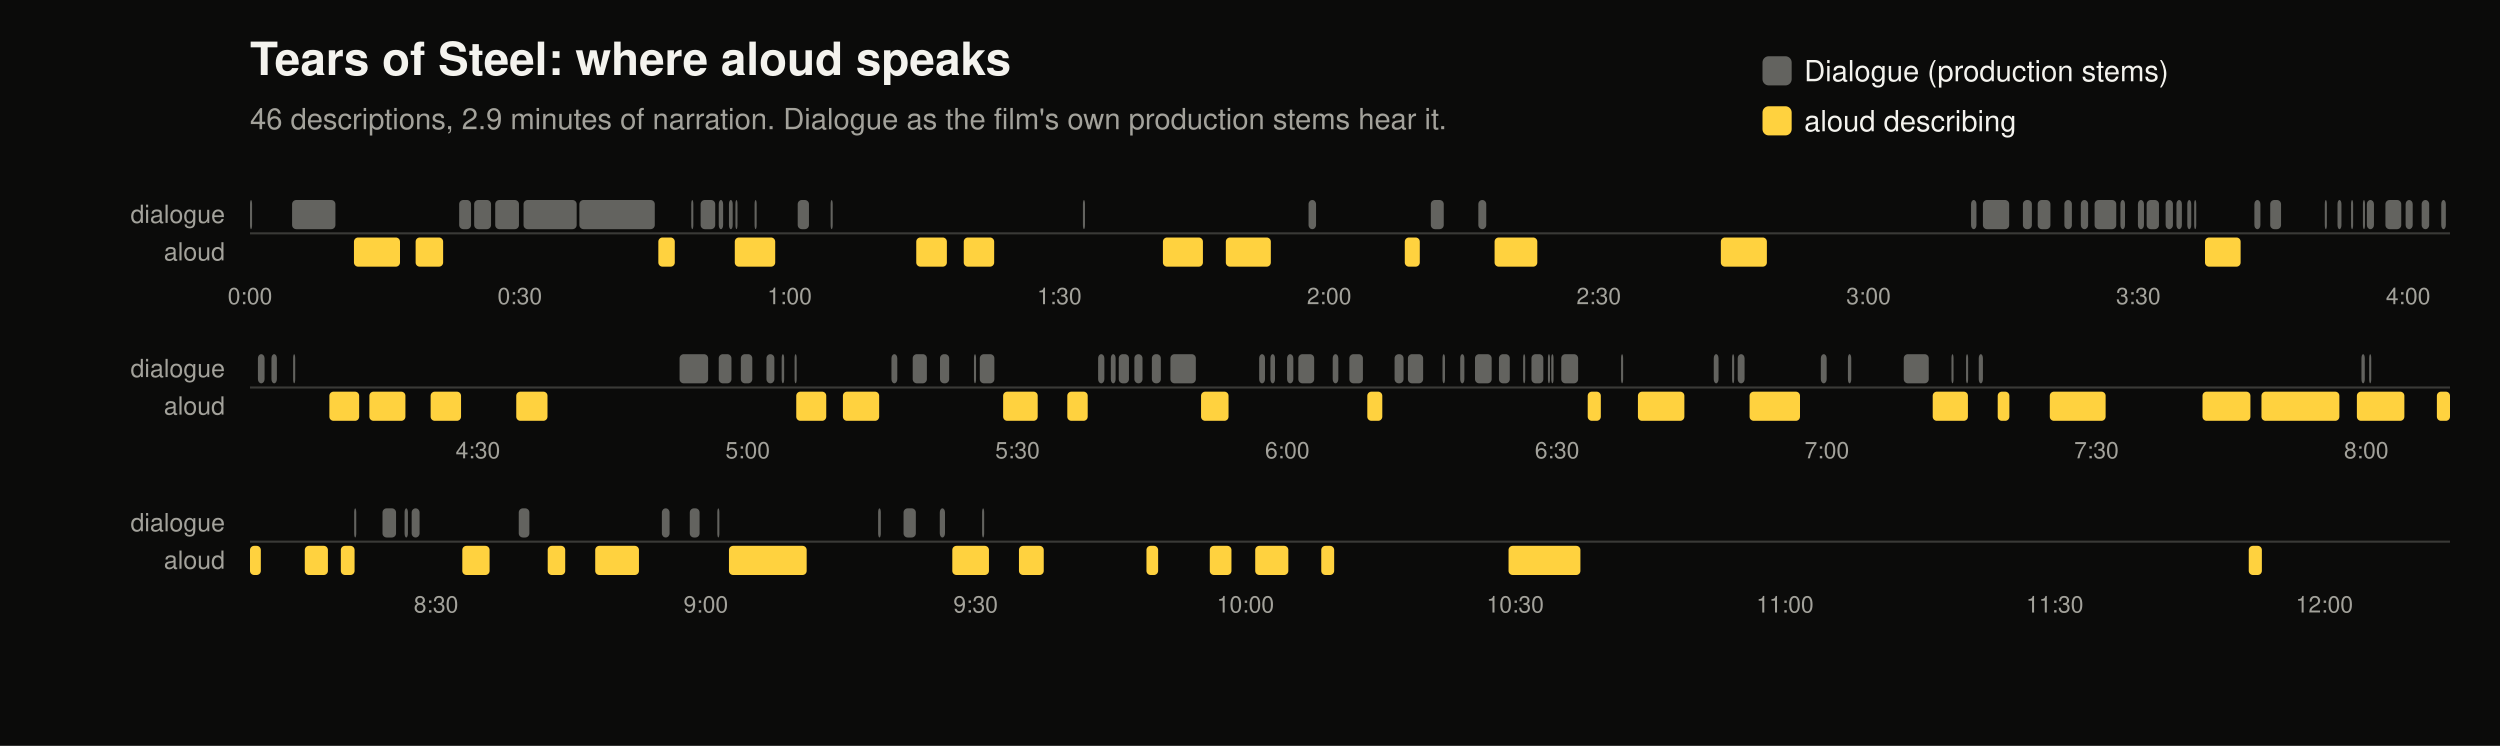
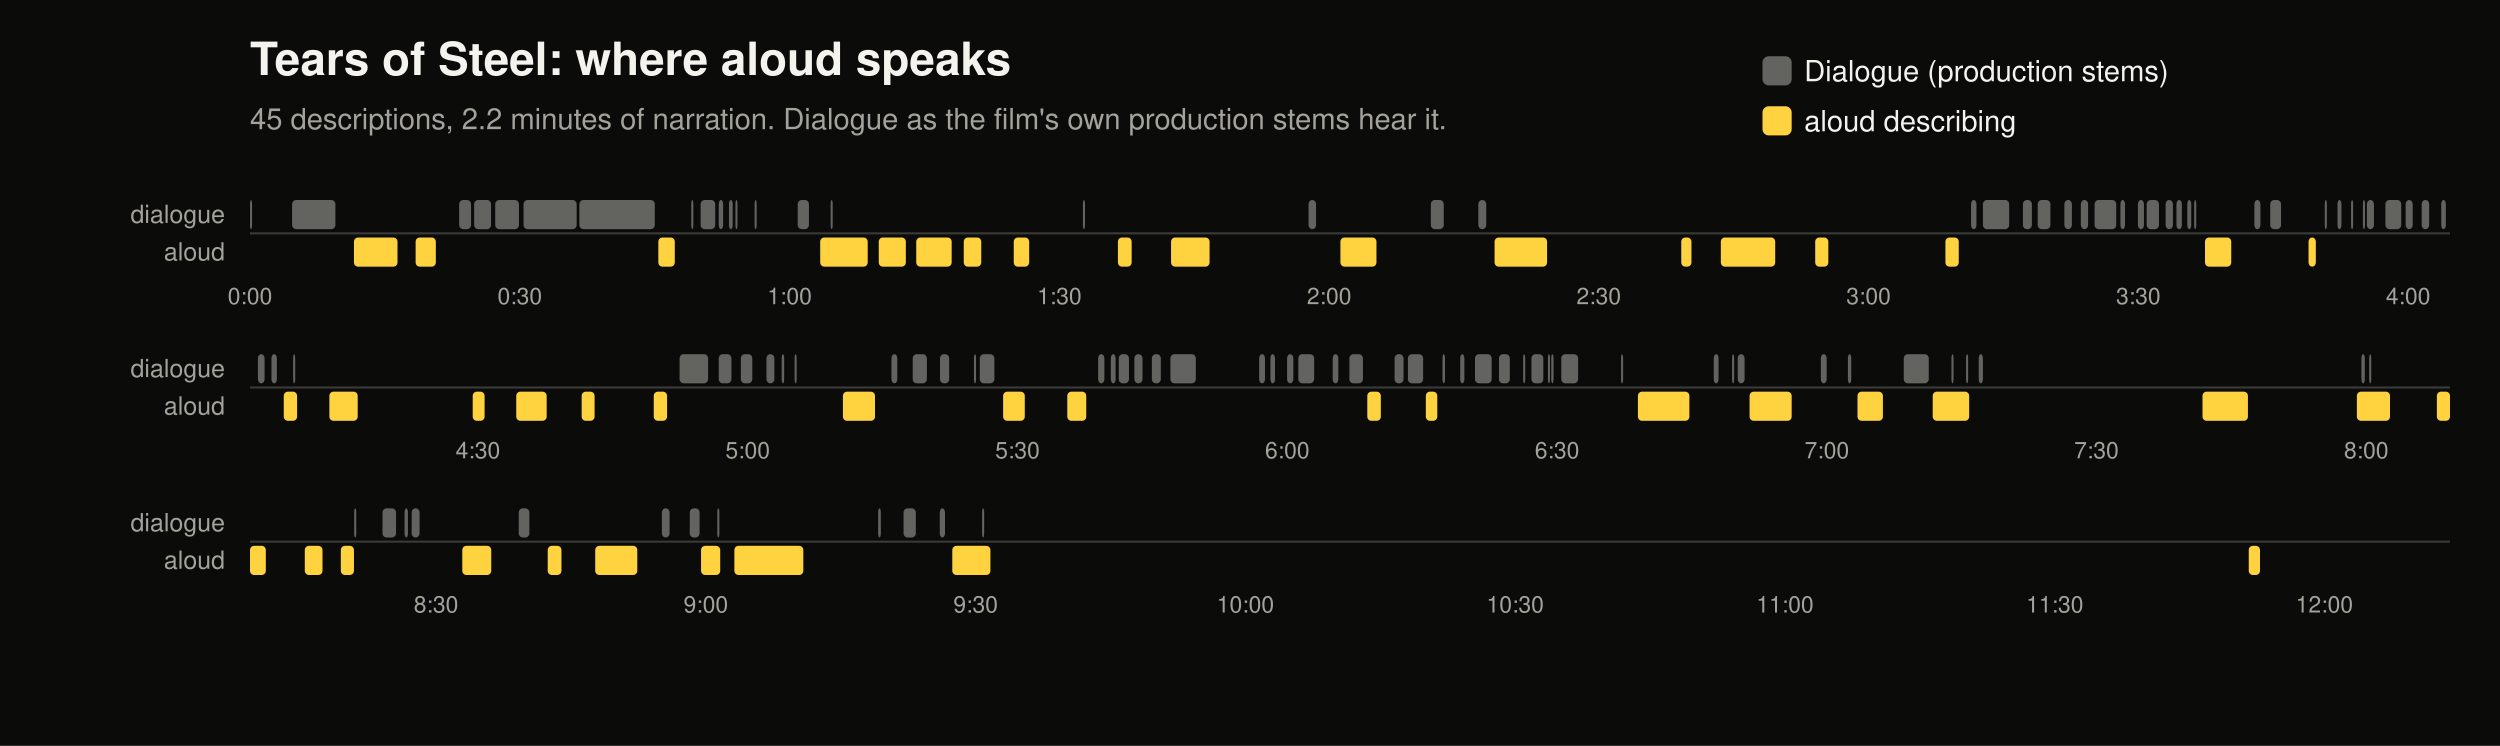
<svg xmlns="http://www.w3.org/2000/svg" width="1200" height="358" viewBox="0 0 1200 358" font-family="Atkinson Hyperlegible Next, Helvetica, Arial, sans-serif" role="img" aria-labelledby="t d">
  <rect width="1200" height="358" fill="#0B0B0A" />
  <text x="120" y="36" fill="#F4F3EE" font-size="22" font-weight="700">Tears of Steel: where aloud speaks</text>
-   <text x="120" y="62" fill="#A3A29B" font-size="14">46 descriptions, 2.9 minutes of narration. Dialogue as the film's own production stems hear it.</text>
+   <text x="120" y="62" fill="#A3A29B" font-size="14">45 descriptions, 2.2 minutes of narration. Dialogue as the film's own production stems hear it.</text>
  <rect x="846" y="27" width="14" height="14" rx="3" fill="#63635F" />
  <text x="866" y="39" fill="#F4F3EE" font-size="14">Dialogue (production stems)</text>
  <rect x="846" y="51" width="14" height="14" rx="3" fill="#FFD23F" />
  <text x="866" y="63" fill="#F4F3EE" font-size="14">aloud describing</text>
  <text x="108" y="107" fill="#A3A29B" font-size="12" text-anchor="end">dialogue</text>
  <text x="108" y="125" fill="#A3A29B" font-size="12" text-anchor="end">aloud</text>
  <line x1="120" x2="1176.0" y1="112" y2="112" stroke="#3A3A37" stroke-width="1" />
  <rect x="120.0" y="96" width="1.0" height="14" rx="2" fill="#63635F" />
  <rect x="140.2" y="96" width="20.8" height="14" rx="2" fill="#63635F" />
  <rect x="220.4" y="96" width="5.7" height="14" rx="2" fill="#63635F" />
  <rect x="227.6" y="96" width="8.1" height="14" rx="2" fill="#63635F" />
  <rect x="237.7" y="96" width="11.4" height="14" rx="2" fill="#63635F" />
  <rect x="251.3" y="96" width="25.5" height="14" rx="2" fill="#63635F" />
  <rect x="278.1" y="96" width="36.2" height="14" rx="2" fill="#63635F" />
  <rect x="331.8" y="96" width="1.0" height="14" rx="2" fill="#63635F" />
  <rect x="336.3" y="96" width="7.0" height="14" rx="2" fill="#63635F" />
  <rect x="345.0" y="96" width="2.1" height="14" rx="2" fill="#63635F" />
  <rect x="349.9" y="96" width="1.8" height="14" rx="2" fill="#63635F" />
  <rect x="353.0" y="96" width="1.0" height="14" rx="2" fill="#63635F" />
  <rect x="362.2" y="96" width="1.0" height="14" rx="2" fill="#63635F" />
  <rect x="382.9" y="96" width="5.4" height="14" rx="2" fill="#63635F" />
  <rect x="398.7" y="96" width="1.0" height="14" rx="2" fill="#63635F" />
  <rect x="519.8" y="96" width="1.0" height="14" rx="2" fill="#63635F" />
  <rect x="628.1" y="96" width="3.6" height="14" rx="2" fill="#63635F" />
  <rect x="686.8" y="96" width="6.2" height="14" rx="2" fill="#63635F" />
  <rect x="709.6" y="96" width="3.8" height="14" rx="2" fill="#63635F" />
  <rect x="946.1" y="96" width="2.6" height="14" rx="2" fill="#63635F" />
  <rect x="951.8" y="96" width="12.6" height="14" rx="2" fill="#63635F" />
  <rect x="971.0" y="96" width="4.3" height="14" rx="2" fill="#63635F" />
  <rect x="978.1" y="96" width="6.1" height="14" rx="2" fill="#63635F" />
  <rect x="990.9" y="96" width="3.6" height="14" rx="2" fill="#63635F" />
  <rect x="998.8" y="96" width="3.5" height="14" rx="2" fill="#63635F" />
  <rect x="1005.4" y="96" width="10.4" height="14" rx="2" fill="#63635F" />
  <rect x="1017.8" y="96" width="2.2" height="14" rx="2" fill="#63635F" />
  <rect x="1026.2" y="96" width="2.9" height="14" rx="2" fill="#63635F" />
  <rect x="1030.4" y="96" width="5.9" height="14" rx="2" fill="#63635F" />
  <rect x="1039.5" y="96" width="3.5" height="14" rx="2" fill="#63635F" />
  <rect x="1044.7" y="96" width="2.6" height="14" rx="2" fill="#63635F" />
  <rect x="1049.9" y="96" width="1.9" height="14" rx="2" fill="#63635F" />
  <rect x="1053.2" y="96" width="1.0" height="14" rx="2" fill="#63635F" />
  <rect x="1082.1" y="96" width="2.9" height="14" rx="2" fill="#63635F" />
  <rect x="1089.7" y="96" width="5.2" height="14" rx="2" fill="#63635F" />
  <rect x="1115.9" y="96" width="1.0" height="14" rx="2" fill="#63635F" />
  <rect x="1122.0" y="96" width="1.9" height="14" rx="2" fill="#63635F" />
  <rect x="1128.5" y="96" width="1.0" height="14" rx="2" fill="#63635F" />
  <rect x="1134.2" y="96" width="1.0" height="14" rx="2" fill="#63635F" />
  <rect x="1136.1" y="96" width="3.4" height="14" rx="2" fill="#63635F" />
  <rect x="1145.0" y="96" width="7.6" height="14" rx="2" fill="#63635F" />
  <rect x="1154.7" y="96" width="3.4" height="14" rx="2" fill="#63635F" />
  <rect x="1162.4" y="96" width="3.6" height="14" rx="2" fill="#63635F" />
  <rect x="1171.8" y="96" width="2.2" height="14" rx="2" fill="#63635F" />
-   <rect x="169.9" y="114" width="22.1" height="14" rx="2" fill="#FFD23F" />
-   <rect x="199.5" y="114" width="13.2" height="14" rx="2" fill="#FFD23F" />
+   <rect x="169.9" y="114" width="20.9" height="14" rx="2" fill="#FFD23F" />
+   <rect x="199.5" y="114" width="9.7" height="14" rx="2" fill="#FFD23F" />
  <rect x="316.0" y="114" width="7.9" height="14" rx="2" fill="#FFD23F" />
-   <rect x="352.7" y="114" width="19.4" height="14" rx="2" fill="#FFD23F" />
-   <rect x="439.8" y="114" width="14.7" height="14" rx="2" fill="#FFD23F" />
-   <rect x="462.6" y="114" width="14.6" height="14" rx="2" fill="#FFD23F" />
-   <rect x="558.2" y="114" width="19.2" height="14" rx="2" fill="#FFD23F" />
-   <rect x="588.4" y="114" width="21.6" height="14" rx="2" fill="#FFD23F" />
-   <rect x="674.3" y="114" width="7.2" height="14" rx="2" fill="#FFD23F" />
-   <rect x="717.4" y="114" width="20.5" height="14" rx="2" fill="#FFD23F" />
-   <rect x="826.0" y="114" width="22.1" height="14" rx="2" fill="#FFD23F" />
-   <rect x="1058.4" y="114" width="17.1" height="14" rx="2" fill="#FFD23F" />
+   <rect x="393.7" y="114" width="22.8" height="14" rx="2" fill="#FFD23F" />
+   <rect x="421.8" y="114" width="13.0" height="14" rx="2" fill="#FFD23F" />
+   <rect x="439.8" y="114" width="17.0" height="14" rx="2" fill="#FFD23F" />
+   <rect x="462.6" y="114" width="8.4" height="14" rx="2" fill="#FFD23F" />
+   <rect x="486.6" y="114" width="7.4" height="14" rx="2" fill="#FFD23F" />
+   <rect x="536.6" y="114" width="6.6" height="14" rx="2" fill="#FFD23F" />
+   <rect x="562.1" y="114" width="18.5" height="14" rx="2" fill="#FFD23F" />
+   <rect x="643.4" y="114" width="17.3" height="14" rx="2" fill="#FFD23F" />
+   <rect x="717.4" y="114" width="25.2" height="14" rx="2" fill="#FFD23F" />
+   <rect x="807.0" y="114" width="4.9" height="14" rx="2" fill="#FFD23F" />
+   <rect x="826.0" y="114" width="26.1" height="14" rx="2" fill="#FFD23F" />
+   <rect x="871.3" y="114" width="6.3" height="14" rx="2" fill="#FFD23F" />
+   <rect x="933.8" y="114" width="6.4" height="14" rx="2" fill="#FFD23F" />
+   <rect x="1058.4" y="114" width="12.6" height="14" rx="2" fill="#FFD23F" />
+   <rect x="1108.1" y="114" width="3.5" height="14" rx="2" fill="#FFD23F" />
  <text x="120.0" y="146" fill="#A3A29B" font-size="11" text-anchor="middle">0:00</text>
  <text x="249.5" y="146" fill="#A3A29B" font-size="11" text-anchor="middle">0:30</text>
  <text x="379.0" y="146" fill="#A3A29B" font-size="11" text-anchor="middle">1:00</text>
  <text x="508.5" y="146" fill="#A3A29B" font-size="11" text-anchor="middle">1:30</text>
  <text x="638.0" y="146" fill="#A3A29B" font-size="11" text-anchor="middle">2:00</text>
  <text x="767.4" y="146" fill="#A3A29B" font-size="11" text-anchor="middle">2:30</text>
  <text x="896.9" y="146" fill="#A3A29B" font-size="11" text-anchor="middle">3:00</text>
  <text x="1026.4" y="146" fill="#A3A29B" font-size="11" text-anchor="middle">3:30</text>
  <text x="1155.9" y="146" fill="#A3A29B" font-size="11" text-anchor="middle">4:00</text>
  <text x="108" y="181" fill="#A3A29B" font-size="12" text-anchor="end">dialogue</text>
  <text x="108" y="199" fill="#A3A29B" font-size="12" text-anchor="end">aloud</text>
  <line x1="120" x2="1176.0" y1="186" y2="186" stroke="#3A3A37" stroke-width="1" />
  <rect x="123.8" y="170" width="3.2" height="14" rx="2" fill="#63635F" />
  <rect x="130.3" y="170" width="2.6" height="14" rx="2" fill="#63635F" />
  <rect x="140.7" y="170" width="1.0" height="14" rx="2" fill="#63635F" />
  <rect x="326.2" y="170" width="13.7" height="14" rx="2" fill="#63635F" />
  <rect x="345.0" y="170" width="6.1" height="14" rx="2" fill="#63635F" />
  <rect x="355.6" y="170" width="5.5" height="14" rx="2" fill="#63635F" />
  <rect x="367.9" y="170" width="3.8" height="14" rx="2" fill="#63635F" />
  <rect x="375.2" y="170" width="1.2" height="14" rx="2" fill="#63635F" />
  <rect x="381.4" y="170" width="1.0" height="14" rx="2" fill="#63635F" />
  <rect x="427.9" y="170" width="2.8" height="14" rx="2" fill="#63635F" />
  <rect x="438.1" y="170" width="6.8" height="14" rx="2" fill="#63635F" />
  <rect x="451.2" y="170" width="4.4" height="14" rx="2" fill="#63635F" />
  <rect x="467.5" y="170" width="1.0" height="14" rx="2" fill="#63635F" />
  <rect x="470.3" y="170" width="7.0" height="14" rx="2" fill="#63635F" />
  <rect x="527.1" y="170" width="3.0" height="14" rx="2" fill="#63635F" />
  <rect x="533.2" y="170" width="2.3" height="14" rx="2" fill="#63635F" />
  <rect x="537.0" y="170" width="4.9" height="14" rx="2" fill="#63635F" />
  <rect x="544.5" y="170" width="3.9" height="14" rx="2" fill="#63635F" />
  <rect x="552.9" y="170" width="4.3" height="14" rx="2" fill="#63635F" />
  <rect x="561.8" y="170" width="12.2" height="14" rx="2" fill="#63635F" />
  <rect x="604.4" y="170" width="2.8" height="14" rx="2" fill="#63635F" />
  <rect x="609.8" y="170" width="2.2" height="14" rx="2" fill="#63635F" />
  <rect x="617.8" y="170" width="3.0" height="14" rx="2" fill="#63635F" />
  <rect x="623.2" y="170" width="7.6" height="14" rx="2" fill="#63635F" />
  <rect x="639.7" y="170" width="2.7" height="14" rx="2" fill="#63635F" />
  <rect x="647.7" y="170" width="6.5" height="14" rx="2" fill="#63635F" />
  <rect x="669.4" y="170" width="4.3" height="14" rx="2" fill="#63635F" />
  <rect x="675.8" y="170" width="7.3" height="14" rx="2" fill="#63635F" />
  <rect x="692.4" y="170" width="1.2" height="14" rx="2" fill="#63635F" />
  <rect x="700.9" y="170" width="2.0" height="14" rx="2" fill="#63635F" />
  <rect x="708.0" y="170" width="8.0" height="14" rx="2" fill="#63635F" />
  <rect x="719.5" y="170" width="5.2" height="14" rx="2" fill="#63635F" />
  <rect x="731.1" y="170" width="1.0" height="14" rx="2" fill="#63635F" />
  <rect x="735.1" y="170" width="5.7" height="14" rx="2" fill="#63635F" />
  <rect x="743.0" y="170" width="1.0" height="14" rx="2" fill="#63635F" />
  <rect x="744.6" y="170" width="1.1" height="14" rx="2" fill="#63635F" />
  <rect x="749.4" y="170" width="8.1" height="14" rx="2" fill="#63635F" />
  <rect x="778.1" y="170" width="1.0" height="14" rx="2" fill="#63635F" />
  <rect x="822.6" y="170" width="2.3" height="14" rx="2" fill="#63635F" />
  <rect x="831.4" y="170" width="1.0" height="14" rx="2" fill="#63635F" />
  <rect x="834.1" y="170" width="3.3" height="14" rx="2" fill="#63635F" />
  <rect x="874.0" y="170" width="2.8" height="14" rx="2" fill="#63635F" />
  <rect x="887.0" y="170" width="1.6" height="14" rx="2" fill="#63635F" />
  <rect x="913.8" y="170" width="12.0" height="14" rx="2" fill="#63635F" />
  <rect x="936.7" y="170" width="1.0" height="14" rx="2" fill="#63635F" />
  <rect x="943.7" y="170" width="1.0" height="14" rx="2" fill="#63635F" />
  <rect x="949.8" y="170" width="2.0" height="14" rx="2" fill="#63635F" />
  <rect x="1133.5" y="170" width="1.6" height="14" rx="2" fill="#63635F" />
  <rect x="1137.2" y="170" width="1.0" height="14" rx="2" fill="#63635F" />
-   <rect x="158.1" y="188" width="14.3" height="14" rx="2" fill="#FFD23F" />
-   <rect x="177.3" y="188" width="17.3" height="14" rx="2" fill="#FFD23F" />
-   <rect x="206.7" y="188" width="14.6" height="14" rx="2" fill="#FFD23F" />
-   <rect x="247.8" y="188" width="15.0" height="14" rx="2" fill="#FFD23F" />
-   <rect x="382.2" y="188" width="14.4" height="14" rx="2" fill="#FFD23F" />
-   <rect x="404.6" y="188" width="17.4" height="14" rx="2" fill="#FFD23F" />
-   <rect x="481.5" y="188" width="16.6" height="14" rx="2" fill="#FFD23F" />
-   <rect x="512.3" y="188" width="9.8" height="14" rx="2" fill="#FFD23F" />
-   <rect x="576.5" y="188" width="13.2" height="14" rx="2" fill="#FFD23F" />
-   <rect x="656.3" y="188" width="7.2" height="14" rx="2" fill="#FFD23F" />
-   <rect x="762.1" y="188" width="6.3" height="14" rx="2" fill="#FFD23F" />
-   <rect x="786.2" y="188" width="22.3" height="14" rx="2" fill="#FFD23F" />
-   <rect x="839.8" y="188" width="24.2" height="14" rx="2" fill="#FFD23F" />
-   <rect x="927.7" y="188" width="16.9" height="14" rx="2" fill="#FFD23F" />
-   <rect x="958.9" y="188" width="5.6" height="14" rx="2" fill="#FFD23F" />
-   <rect x="983.9" y="188" width="26.8" height="14" rx="2" fill="#FFD23F" />
-   <rect x="1057.2" y="188" width="23.0" height="14" rx="2" fill="#FFD23F" />
-   <rect x="1085.5" y="188" width="37.4" height="14" rx="2" fill="#FFD23F" />
-   <rect x="1131.3" y="188" width="22.8" height="14" rx="2" fill="#FFD23F" />
+   <rect x="136.2" y="188" width="6.4" height="14" rx="2" fill="#FFD23F" />
+   <rect x="158.1" y="188" width="13.6" height="14" rx="2" fill="#FFD23F" />
+   <rect x="226.9" y="188" width="5.7" height="14" rx="2" fill="#FFD23F" />
+   <rect x="247.8" y="188" width="14.6" height="14" rx="2" fill="#FFD23F" />
+   <rect x="279.2" y="188" width="6.2" height="14" rx="2" fill="#FFD23F" />
+   <rect x="313.8" y="188" width="6.4" height="14" rx="2" fill="#FFD23F" />
+   <rect x="404.6" y="188" width="15.4" height="14" rx="2" fill="#FFD23F" />
+   <rect x="481.5" y="188" width="10.4" height="14" rx="2" fill="#FFD23F" />
+   <rect x="512.3" y="188" width="9.1" height="14" rx="2" fill="#FFD23F" />
+   <rect x="656.3" y="188" width="6.5" height="14" rx="2" fill="#FFD23F" />
+   <rect x="684.4" y="188" width="5.5" height="14" rx="2" fill="#FFD23F" />
+   <rect x="786.2" y="188" width="24.7" height="14" rx="2" fill="#FFD23F" />
+   <rect x="839.8" y="188" width="20.2" height="14" rx="2" fill="#FFD23F" />
+   <rect x="891.6" y="188" width="12.2" height="14" rx="2" fill="#FFD23F" />
+   <rect x="927.7" y="188" width="17.5" height="14" rx="2" fill="#FFD23F" />
+   <rect x="1057.2" y="188" width="21.8" height="14" rx="2" fill="#FFD23F" />
+   <rect x="1131.3" y="188" width="15.9" height="14" rx="2" fill="#FFD23F" />
  <rect x="1169.7" y="188" width="6.3" height="14" rx="2" fill="#FFD23F" />
  <text x="229.4" y="220" fill="#A3A29B" font-size="11" text-anchor="middle">4:30</text>
  <text x="358.9" y="220" fill="#A3A29B" font-size="11" text-anchor="middle">5:00</text>
  <text x="488.4" y="220" fill="#A3A29B" font-size="11" text-anchor="middle">5:30</text>
  <text x="617.9" y="220" fill="#A3A29B" font-size="11" text-anchor="middle">6:00</text>
  <text x="747.4" y="220" fill="#A3A29B" font-size="11" text-anchor="middle">6:30</text>
  <text x="876.9" y="220" fill="#A3A29B" font-size="11" text-anchor="middle">7:00</text>
  <text x="1006.3" y="220" fill="#A3A29B" font-size="11" text-anchor="middle">7:30</text>
  <text x="1135.8" y="220" fill="#A3A29B" font-size="11" text-anchor="middle">8:00</text>
  <text x="108" y="255" fill="#A3A29B" font-size="12" text-anchor="end">dialogue</text>
  <text x="108" y="273" fill="#A3A29B" font-size="12" text-anchor="end">aloud</text>
  <line x1="120" x2="1176.0" y1="260" y2="260" stroke="#3A3A37" stroke-width="1" />
  <rect x="170.0" y="244" width="1.0" height="14" rx="2" fill="#63635F" />
  <rect x="183.6" y="244" width="6.5" height="14" rx="2" fill="#63635F" />
  <rect x="194.2" y="244" width="1.6" height="14" rx="2" fill="#63635F" />
  <rect x="197.6" y="244" width="3.8" height="14" rx="2" fill="#63635F" />
  <rect x="249.0" y="244" width="5.1" height="14" rx="2" fill="#63635F" />
  <rect x="317.7" y="244" width="3.7" height="14" rx="2" fill="#63635F" />
  <rect x="331.1" y="244" width="4.7" height="14" rx="2" fill="#63635F" />
  <rect x="344.3" y="244" width="1.0" height="14" rx="2" fill="#63635F" />
  <rect x="421.5" y="244" width="1.3" height="14" rx="2" fill="#63635F" />
  <rect x="433.7" y="244" width="5.9" height="14" rx="2" fill="#63635F" />
  <rect x="451.1" y="244" width="2.5" height="14" rx="2" fill="#63635F" />
  <rect x="471.4" y="244" width="1.0" height="14" rx="2" fill="#63635F" />
-   <rect x="120.0" y="262" width="5.2" height="14" rx="2" fill="#FFD23F" />
-   <rect x="146.3" y="262" width="11.1" height="14" rx="2" fill="#FFD23F" />
-   <rect x="163.6" y="262" width="6.6" height="14" rx="2" fill="#FFD23F" />
-   <rect x="221.9" y="262" width="13.1" height="14" rx="2" fill="#FFD23F" />
-   <rect x="262.9" y="262" width="8.4" height="14" rx="2" fill="#FFD23F" />
-   <rect x="285.7" y="262" width="21.0" height="14" rx="2" fill="#FFD23F" />
-   <rect x="349.9" y="262" width="37.3" height="14" rx="2" fill="#FFD23F" />
-   <rect x="457.1" y="262" width="17.6" height="14" rx="2" fill="#FFD23F" />
-   <rect x="489.1" y="262" width="11.9" height="14" rx="2" fill="#FFD23F" />
-   <rect x="550.3" y="262" width="5.6" height="14" rx="2" fill="#FFD23F" />
-   <rect x="580.7" y="262" width="10.4" height="14" rx="2" fill="#FFD23F" />
-   <rect x="602.5" y="262" width="15.9" height="14" rx="2" fill="#FFD23F" />
-   <rect x="634.2" y="262" width="6.2" height="14" rx="2" fill="#FFD23F" />
-   <rect x="724.1" y="262" width="34.5" height="14" rx="2" fill="#FFD23F" />
-   <rect x="1079.4" y="262" width="6.3" height="14" rx="2" fill="#FFD23F" />
+   <rect x="120.0" y="262" width="7.6" height="14" rx="2" fill="#FFD23F" />
+   <rect x="146.3" y="262" width="8.5" height="14" rx="2" fill="#FFD23F" />
+   <rect x="163.6" y="262" width="6.3" height="14" rx="2" fill="#FFD23F" />
+   <rect x="221.9" y="262" width="13.9" height="14" rx="2" fill="#FFD23F" />
+   <rect x="262.9" y="262" width="6.6" height="14" rx="2" fill="#FFD23F" />
+   <rect x="285.7" y="262" width="20.2" height="14" rx="2" fill="#FFD23F" />
+   <rect x="336.5" y="262" width="9.2" height="14" rx="2" fill="#FFD23F" />
+   <rect x="352.5" y="262" width="33.1" height="14" rx="2" fill="#FFD23F" />
+   <rect x="457.1" y="262" width="18.3" height="14" rx="2" fill="#FFD23F" />
+   <rect x="1079.4" y="262" width="5.4" height="14" rx="2" fill="#FFD23F" />
  <text x="209.3" y="294" fill="#A3A29B" font-size="11" text-anchor="middle">8:30</text>
  <text x="338.8" y="294" fill="#A3A29B" font-size="11" text-anchor="middle">9:00</text>
  <text x="468.3" y="294" fill="#A3A29B" font-size="11" text-anchor="middle">9:30</text>
  <text x="597.8" y="294" fill="#A3A29B" font-size="11" text-anchor="middle">10:00</text>
  <text x="727.3" y="294" fill="#A3A29B" font-size="11" text-anchor="middle">10:30</text>
  <text x="856.8" y="294" fill="#A3A29B" font-size="11" text-anchor="middle">11:00</text>
  <text x="986.3" y="294" fill="#A3A29B" font-size="11" text-anchor="middle">11:30</text>
  <text x="1115.7" y="294" fill="#A3A29B" font-size="11" text-anchor="middle">12:00</text>
</svg>
